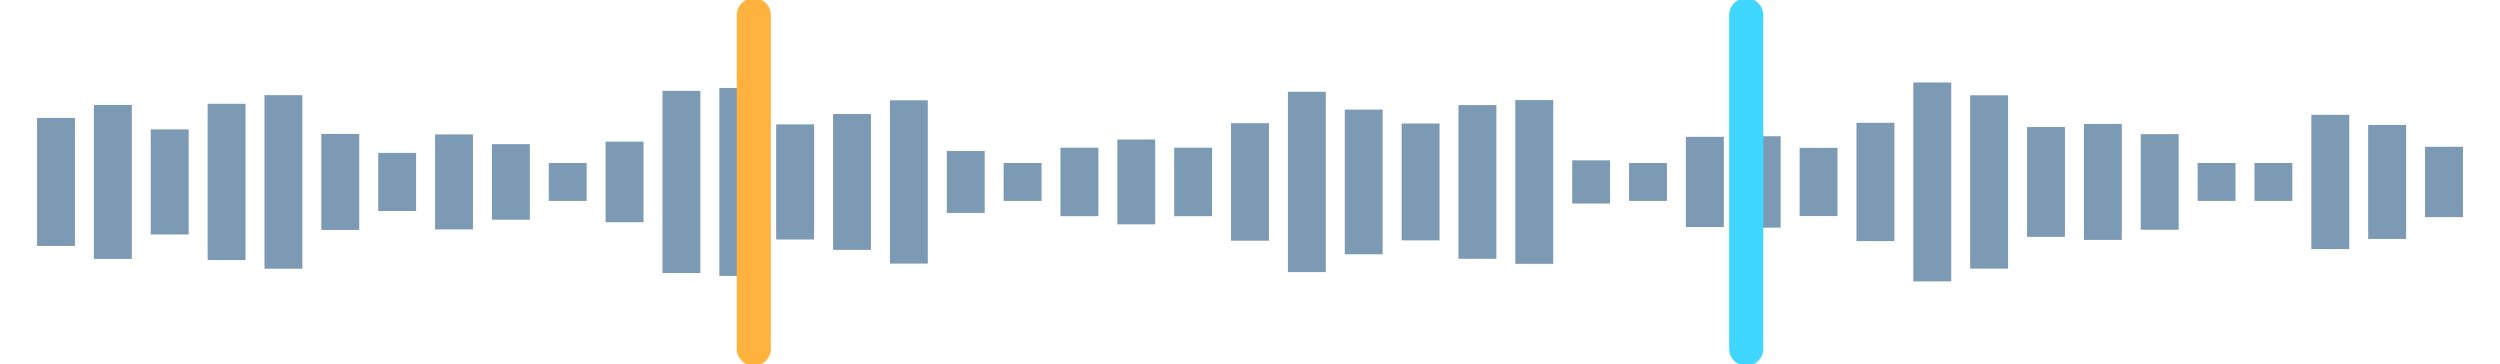
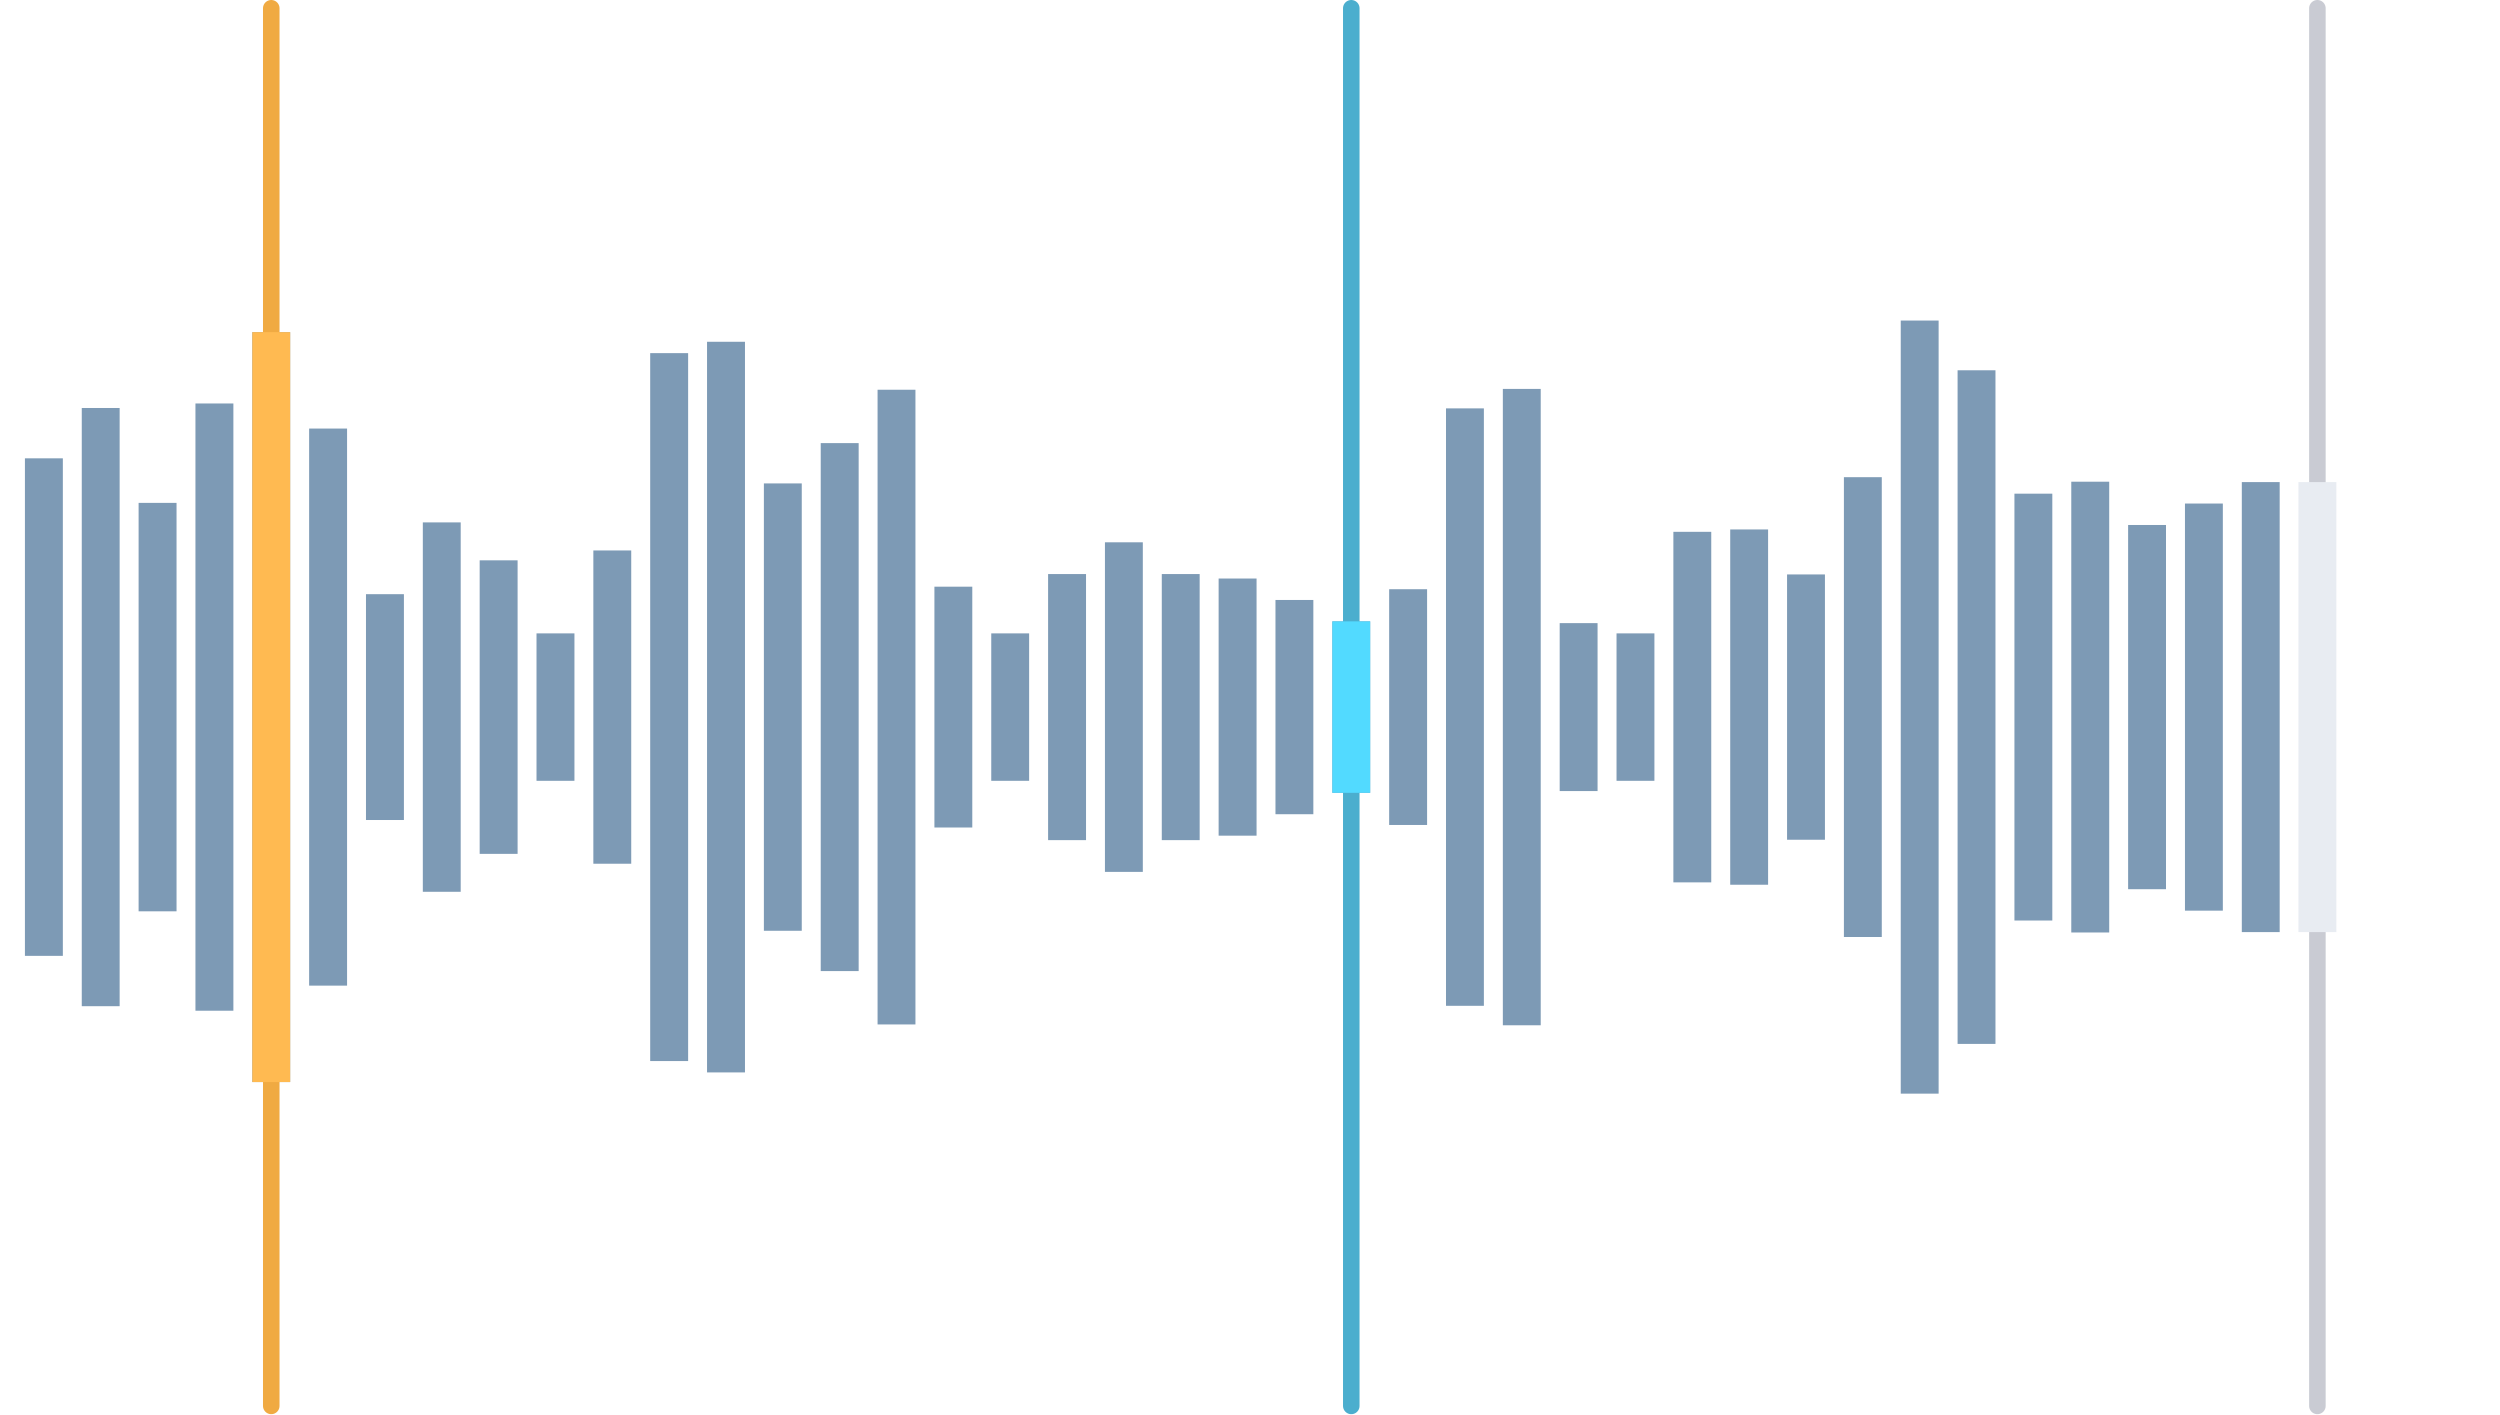
- <svg xmlns="http://www.w3.org/2000/svg" viewBox="-22.672 -3.300 45.344 6.6">
-   <polygon points="-22.000,-1.161 -21.312,-1.161 -21.312,1.161 -22.000,1.161" fill="#7d9ab5" />
-   <polygon points="-20.969,-1.396 -20.281,-1.396 -20.281,1.396 -20.969,1.396" fill="#7d9ab5" />
-   <polygon points="-19.938,-0.953 -19.250,-0.953 -19.250,0.953 -19.938,0.953" fill="#7d9ab5" />
-   <polygon points="-18.906,-1.417 -18.219,-1.417 -18.219,1.417 -18.906,1.417" fill="#7d9ab5" />
-   <polygon points="-17.875,-1.574 -17.188,-1.574 -17.188,1.574 -17.875,1.574" fill="#7d9ab5" />
-   <polygon points="-16.844,-0.871 -16.156,-0.871 -16.156,0.871 -16.844,0.871" fill="#7d9ab5" />
-   <polygon points="-15.812,-0.527 -15.125,-0.527 -15.125,0.527 -15.812,0.527" fill="#7d9ab5" />
-   <polygon points="-14.781,-0.862 -14.094,-0.862 -14.094,0.862 -14.781,0.862" fill="#7d9ab5" />
-   <polygon points="-13.750,-0.685 -13.062,-0.685 -13.062,0.685 -13.750,0.685" fill="#7d9ab5" />
-   <polygon points="-12.719,-0.344 -12.031,-0.344 -12.031,0.344 -12.719,0.344" fill="#7d9ab5" />
-   <polygon points="-11.688,-0.731 -11.000,-0.731 -11.000,0.731 -11.688,0.731" fill="#7d9ab5" />
-   <polygon points="-10.656,-1.652 -9.969,-1.652 -9.969,1.652 -10.656,1.652" fill="#7d9ab5" />
-   <polygon points="-9.625,-1.705 -8.938,-1.705 -8.938,1.705 -9.625,1.705" fill="#7d9ab5" />
-   <polygon points="-8.594,-1.044 -7.906,-1.044 -7.906,1.044 -8.594,1.044" fill="#7d9ab5" />
-   <polygon points="-7.562,-1.232 -6.875,-1.232 -6.875,1.232 -7.562,1.232" fill="#7d9ab5" />
-   <polygon points="-6.531,-1.481 -5.844,-1.481 -5.844,1.481 -6.531,1.481" fill="#7d9ab5" />
-   <polygon points="-5.500,-0.562 -4.812,-0.562 -4.812,0.562 -5.500,0.562" fill="#7d9ab5" />
-   <polygon points="-4.469,-0.344 -3.781,-0.344 -3.781,0.344 -4.469,0.344" fill="#7d9ab5" />
-   <polygon points="-3.438,-0.621 -2.750,-0.621 -2.750,0.621 -3.438,0.621" fill="#7d9ab5" />
-   <polygon points="-2.406,-0.769 -1.719,-0.769 -1.719,0.769 -2.406,0.769" fill="#7d9ab5" />
-   <polygon points="-1.375,-0.621 -0.688,-0.621 -0.688,0.621 -1.375,0.621" fill="#7d9ab5" />
-   <polygon points="-0.344,-1.066 0.344,-1.066 0.344,1.066 -0.344,1.066" fill="#7d9ab5" />
-   <polygon points="0.688,-1.635 1.375,-1.635 1.375,1.635 0.688,1.635" fill="#7d9ab5" />
-   <polygon points="1.719,-1.312 2.406,-1.312 2.406,1.312 1.719,1.312" fill="#7d9ab5" />
-   <polygon points="2.750,-1.060 3.438,-1.060 3.438,1.060 2.750,1.060" fill="#7d9ab5" />
-   <polygon points="3.781,-1.394 4.469,-1.394 4.469,1.394 3.781,1.394" fill="#7d9ab5" />
-   <polygon points="4.812,-1.485 5.500,-1.485 5.500,1.485 4.812,1.485" fill="#7d9ab5" />
-   <polygon points="5.844,-0.392 6.531,-0.392 6.531,0.392 5.844,0.392" fill="#7d9ab5" />
-   <polygon points="6.875,-0.344 7.562,-0.344 7.562,0.344 6.875,0.344" fill="#7d9ab5" />
-   <polygon points="7.906,-0.818 8.594,-0.818 8.594,0.818 7.906,0.818" fill="#7d9ab5" />
-   <polygon points="8.938,-0.829 9.625,-0.829 9.625,0.829 8.938,0.829" fill="#7d9ab5" />
-   <polygon points="9.969,-0.619 10.656,-0.619 10.656,0.619 9.969,0.619" fill="#7d9ab5" />
-   <polygon points="11.000,-1.073 11.688,-1.073 11.688,1.073 11.000,1.073" fill="#7d9ab5" />
-   <polygon points="12.031,-1.804 12.719,-1.804 12.719,1.804 12.031,1.804" fill="#7d9ab5" />
-   <polygon points="13.062,-1.572 13.750,-1.572 13.750,1.572 13.062,1.572" fill="#7d9ab5" />
-   <polygon points="14.094,-0.996 14.781,-0.996 14.781,0.996 14.094,0.996" fill="#7d9ab5" />
-   <polygon points="15.125,-1.052 15.812,-1.052 15.812,1.052 15.125,1.052" fill="#7d9ab5" />
-   <polygon points="16.156,-0.867 16.844,-0.867 16.844,0.867 16.156,0.867" fill="#7d9ab5" />
-   <polygon points="17.188,-0.344 17.875,-0.344 17.875,0.344 17.188,0.344" fill="#7d9ab5" />
-   <polygon points="18.219,-0.344 18.906,-0.344 18.906,0.344 18.219,0.344" fill="#7d9ab5" />
-   <polygon points="19.250,-1.218 19.938,-1.218 19.938,1.218 19.250,1.218" fill="#7d9ab5" />
-   <polygon points="20.281,-1.034 20.969,-1.034 20.969,1.034 20.281,1.034" fill="#7d9ab5" />
-   <polygon points="21.312,-0.638 22.000,-0.638 22.000,0.638 21.312,0.638" fill="#7d9ab5" />
-   <line x1="-9.0" y1="-3.025" x2="-9.0" y2="3.025" stroke="#ffb23e" stroke-width="0.619" stroke-linecap="round" />
-   <line x1="9.0" y1="-3.025" x2="9.0" y2="3.025" stroke="#3fd6ff" stroke-width="0.619" stroke-linecap="round" />
+ <svg xmlns="http://www.w3.org/2000/svg" viewBox="-22.672 -12.825 45.344 25.65">
+   <polygon points="-22.220,-4.512 -21.532,-4.512 -21.532,4.512 -22.220,4.512" fill="#7d9ab5" />
+   <polygon points="-21.189,-5.425 -20.502,-5.425 -20.502,5.425 -21.189,5.425" fill="#7d9ab5" />
+   <polygon points="-20.158,-3.704 -19.470,-3.704 -19.470,3.704 -20.158,3.704" fill="#7d9ab5" />
+   <polygon points="-19.127,-5.507 -18.439,-5.507 -18.439,5.507 -19.127,5.507" fill="#7d9ab5" />
+   <polygon points="-18.096,-6.801 -17.409,-6.801 -17.409,6.801 -18.096,6.801" fill="#7d9ab5" />
+   <polygon points="-17.065,-5.052 -16.377,-5.052 -16.377,5.052 -17.065,5.052" fill="#7d9ab5" />
+   <polygon points="-16.034,-2.048 -15.346,-2.048 -15.346,2.048 -16.034,2.048" fill="#7d9ab5" />
+   <polygon points="-15.003,-3.350 -14.316,-3.350 -14.316,3.350 -15.003,3.350" fill="#7d9ab5" />
+   <polygon points="-13.972,-2.662 -13.284,-2.662 -13.284,2.662 -13.972,2.662" fill="#7d9ab5" />
+   <polygon points="-12.941,-1.337 -12.253,-1.337 -12.253,1.337 -12.941,1.337" fill="#7d9ab5" />
+   <polygon points="-11.910,-2.841 -11.223,-2.841 -11.223,2.841 -11.910,2.841" fill="#7d9ab5" />
+   <polygon points="-10.879,-6.420 -10.191,-6.420 -10.191,6.420 -10.879,6.420" fill="#7d9ab5" />
+   <polygon points="-9.848,-6.626 -9.160,-6.626 -9.160,6.626 -9.848,6.626" fill="#7d9ab5" />
+   <polygon points="-8.817,-4.057 -8.130,-4.057 -8.130,4.057 -8.817,4.057" fill="#7d9ab5" />
+   <polygon points="-7.786,-4.788 -7.098,-4.788 -7.098,4.788 -7.786,4.788" fill="#7d9ab5" />
+   <polygon points="-6.755,-5.756 -6.068,-5.756 -6.068,5.756 -6.755,5.756" fill="#7d9ab5" />
+   <polygon points="-5.724,-2.184 -5.037,-2.184 -5.037,2.184 -5.724,2.184" fill="#7d9ab5" />
+   <polygon points="-4.693,-1.337 -4.006,-1.337 -4.006,1.337 -4.693,1.337" fill="#7d9ab5" />
+   <polygon points="-3.662,-2.413 -2.974,-2.413 -2.974,2.413 -3.662,2.413" fill="#7d9ab5" />
+   <polygon points="-2.631,-2.989 -1.944,-2.989 -1.944,2.989 -2.631,2.989" fill="#7d9ab5" />
+   <polygon points="-1.600,-2.413 -0.913,-2.413 -0.913,2.413 -1.600,2.413" fill="#7d9ab5" />
+   <polygon points="-0.569,-2.332 0.119,-2.332 0.119,2.332 -0.569,2.332" fill="#7d9ab5" />
+   <polygon points="0.462,-1.943 1.149,-1.943 1.149,1.943 0.462,1.943" fill="#7d9ab5" />
+   <polygon points="1.493,-1.555 2.180,-1.555 2.180,1.555 1.493,1.555" fill="#7d9ab5" />
+   <polygon points="2.524,-2.138 3.212,-2.138 3.212,2.138 2.524,2.138" fill="#7d9ab5" />
+   <polygon points="3.555,-5.418 4.242,-5.418 4.242,5.418 3.555,5.418" fill="#7d9ab5" />
+   <polygon points="4.586,-5.771 5.273,-5.771 5.273,5.771 4.586,5.771" fill="#7d9ab5" />
+   <polygon points="5.617,-1.523 6.304,-1.523 6.304,1.523 5.617,1.523" fill="#7d9ab5" />
+   <polygon points="6.648,-1.337 7.335,-1.337 7.335,1.337 6.648,1.337" fill="#7d9ab5" />
+   <polygon points="7.679,-3.179 8.366,-3.179 8.366,3.179 7.679,3.179" fill="#7d9ab5" />
+   <polygon points="8.710,-3.222 9.397,-3.222 9.397,3.222 8.710,3.222" fill="#7d9ab5" />
+   <polygon points="9.741,-2.406 10.428,-2.406 10.428,2.406 9.741,2.406" fill="#7d9ab5" />
+   <polygon points="10.772,-4.170 11.459,-4.170 11.459,4.170 10.772,4.170" fill="#7d9ab5" />
+   <polygon points="11.803,-7.011 12.490,-7.011 12.490,7.011 11.803,7.011" fill="#7d9ab5" />
+   <polygon points="12.834,-6.109 13.521,-6.109 13.521,6.109 12.834,6.109" fill="#7d9ab5" />
+   <polygon points="13.865,-3.871 14.552,-3.871 14.552,3.871 13.865,3.871" fill="#7d9ab5" />
+   <polygon points="14.896,-4.088 15.584,-4.088 15.584,4.088 14.896,4.088" fill="#7d9ab5" />
+   <polygon points="15.927,-3.303 16.614,-3.303 16.614,3.303 15.927,3.303" fill="#7d9ab5" />
+   <polygon points="16.958,-3.692 17.645,-3.692 17.645,3.692 16.958,3.692" fill="#7d9ab5" />
+   <polygon points="17.989,-4.081 18.676,-4.081 18.676,4.081 17.989,4.081" fill="#7d9ab5" />
+   <line x1="-17.752" y1="-12.675" x2="-17.752" y2="12.675" stroke="#f0aa42" stroke-width="0.3" stroke-linecap="round" />
+   <polygon points="-18.096,-6.801 -17.409,-6.801 -17.409,6.801 -18.096,6.801" fill="#ffba51" />
+   <line x1="1.837" y1="-12.675" x2="1.837" y2="12.675" stroke="#4baece" stroke-width="0.3" stroke-linecap="round" />
+   <polygon points="1.493,-1.555 2.180,-1.555 2.180,1.555 1.493,1.555" fill="#52daff" />
+   <line x1="19.360" y1="-12.675" x2="19.360" y2="12.675" stroke="#c9cbd3" stroke-width="0.3" stroke-linecap="round" />
+   <polygon points="19.016,-4.081 19.704,-4.081 19.704,4.081 19.016,4.081" fill="#e8ecf2" />
</svg>
